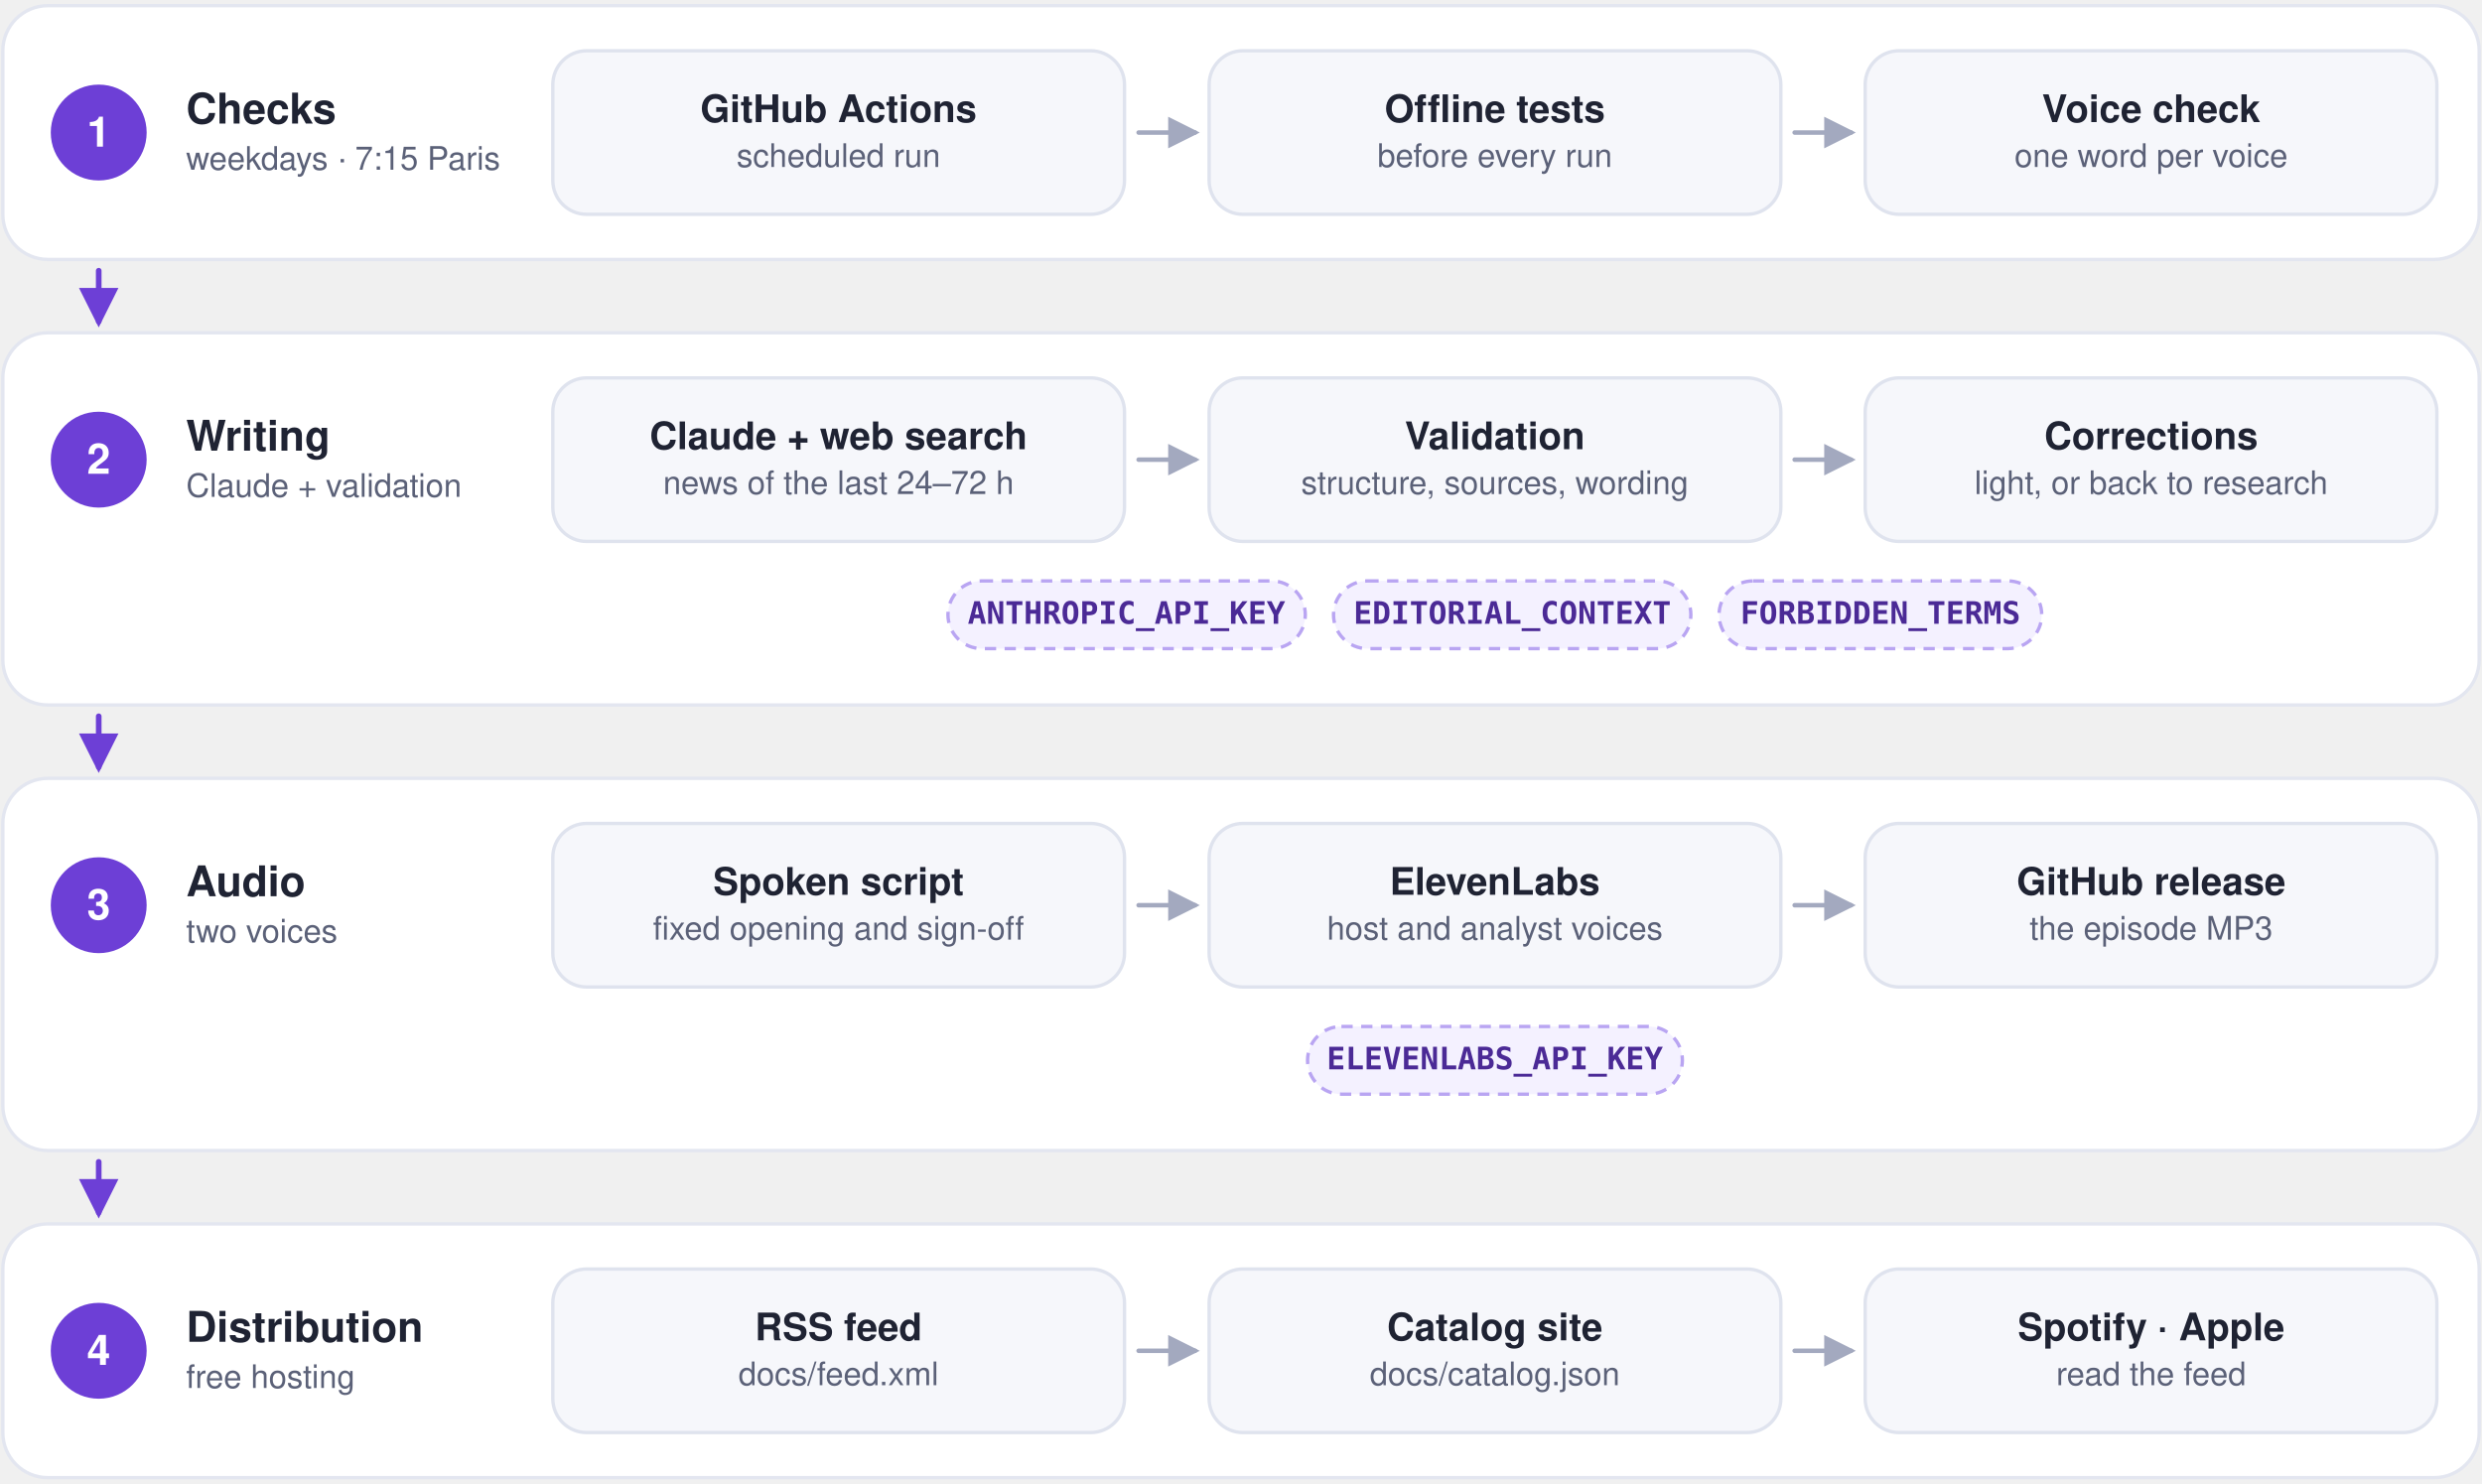
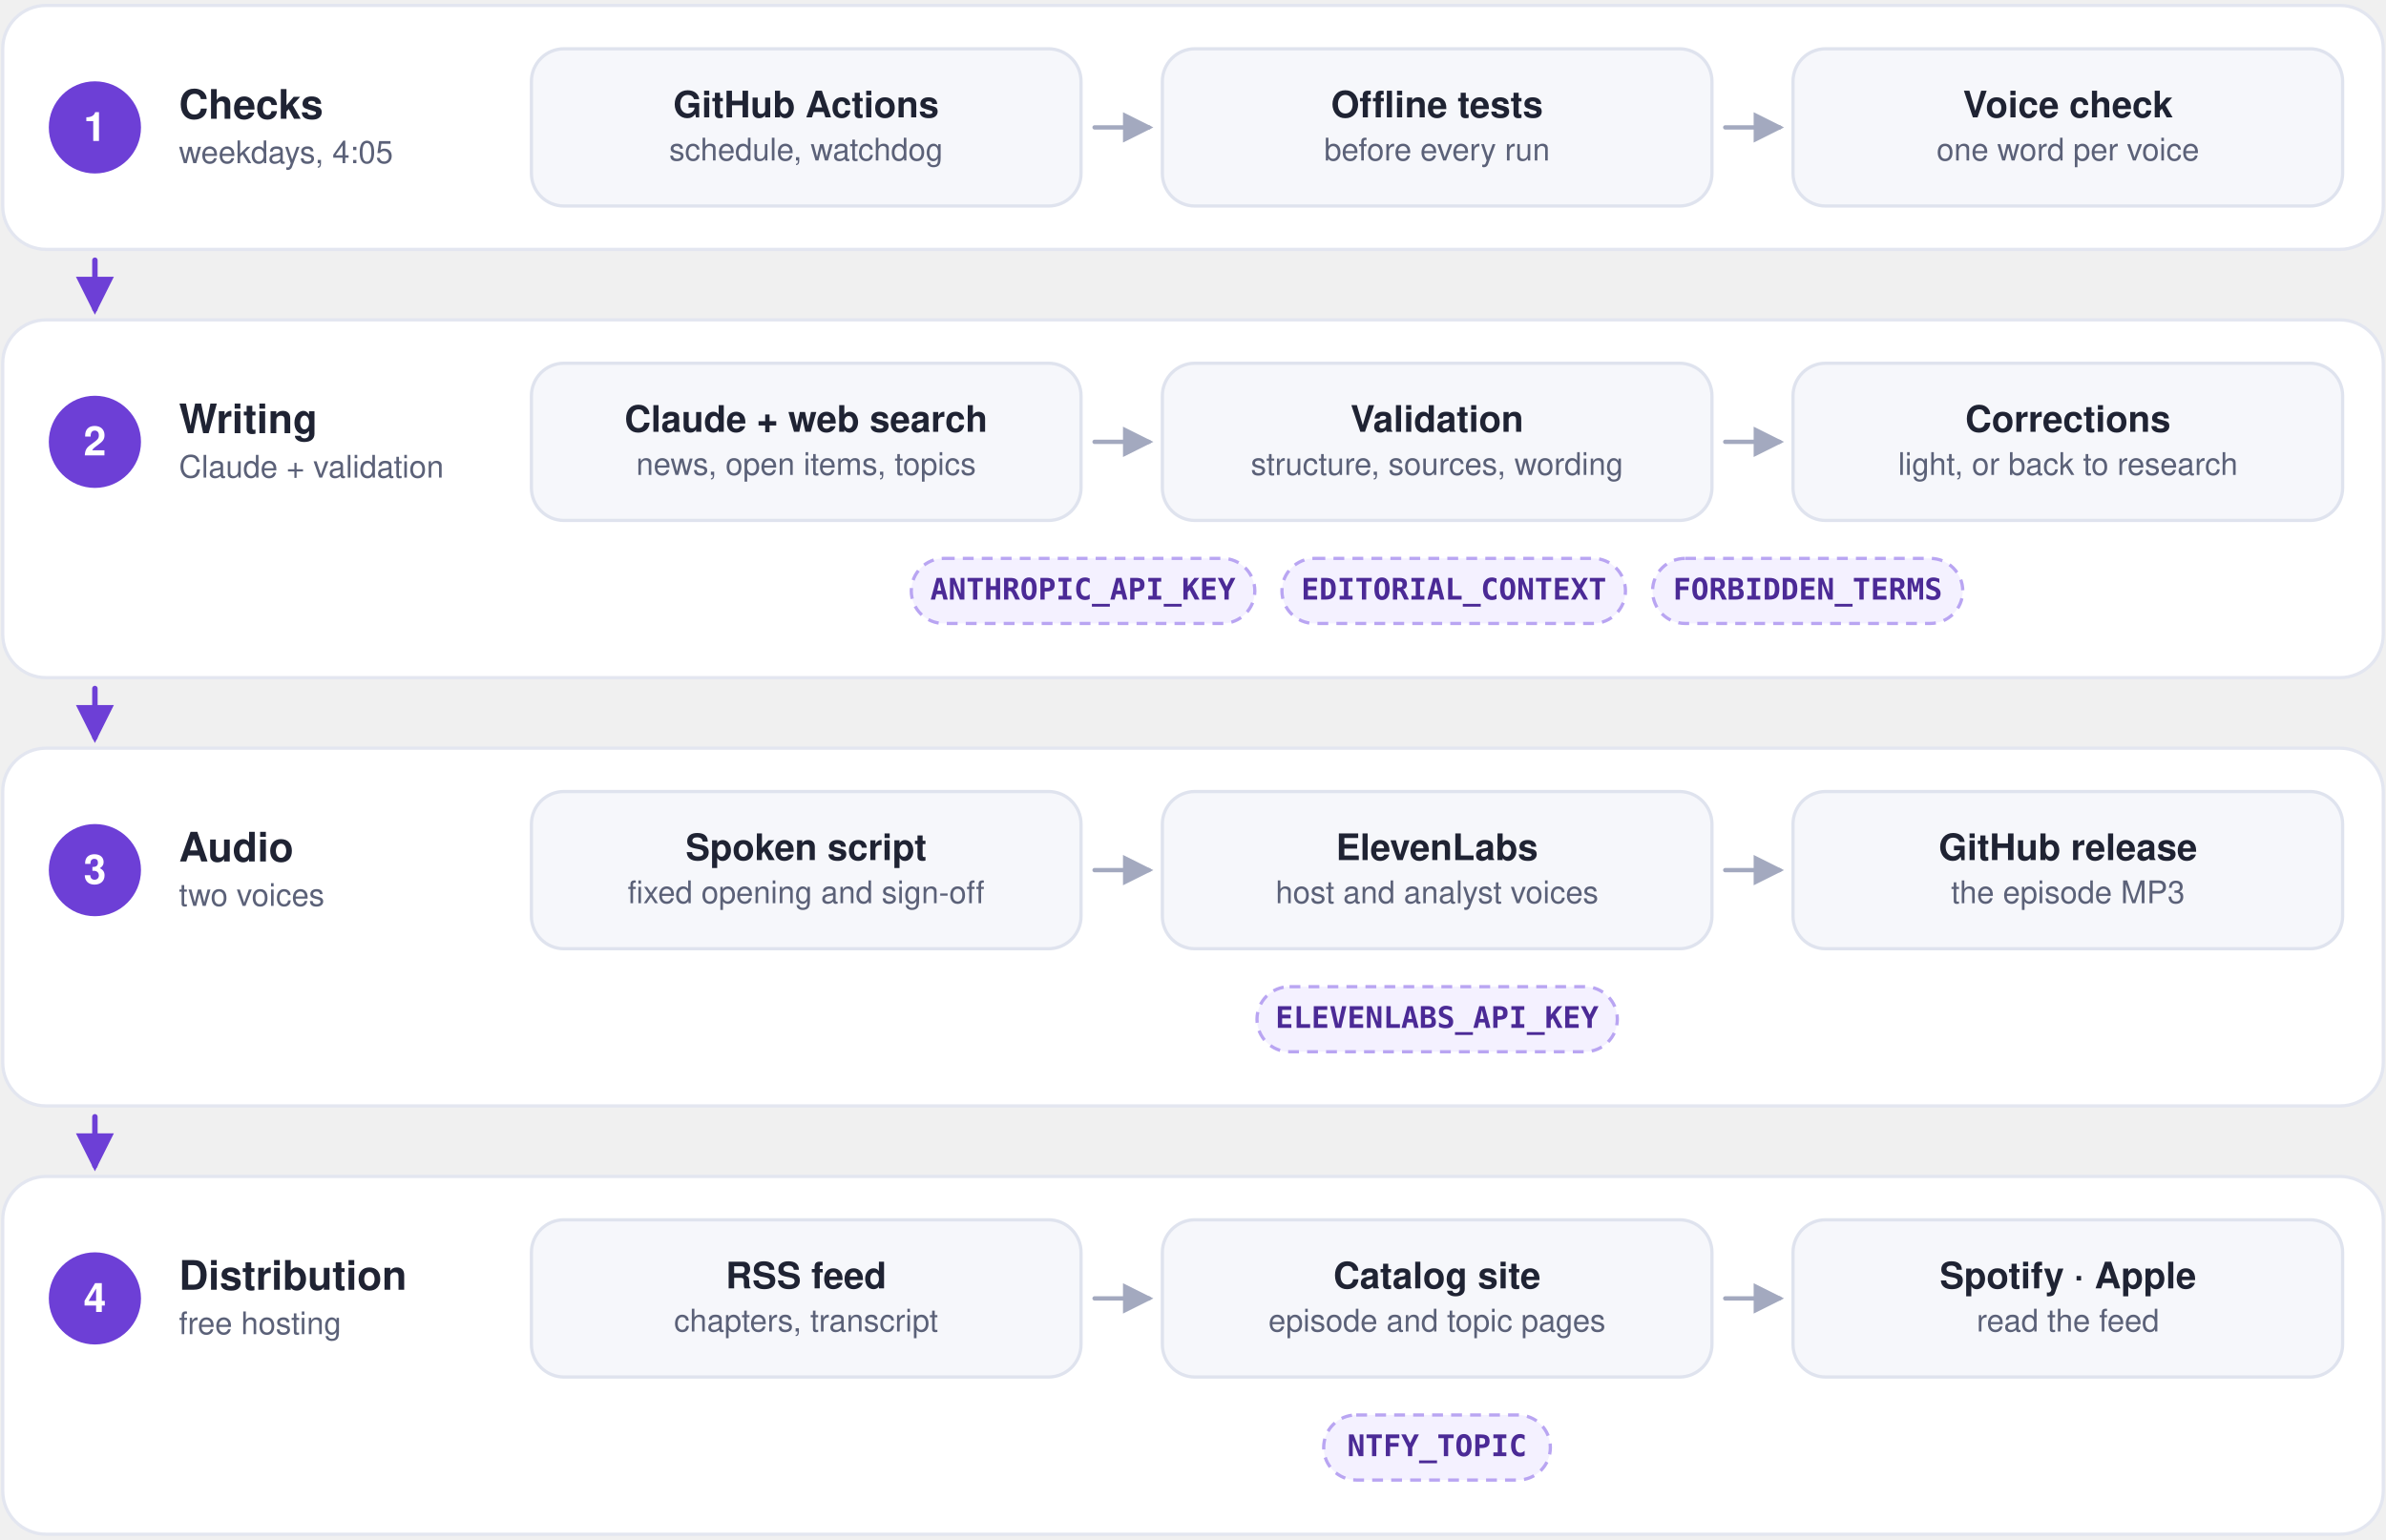
- <svg xmlns="http://www.w3.org/2000/svg" viewBox="0 0 880 526" width="880" height="526" role="img" aria-label="The pipeline: checks, writing, audio, distribution">
+ <svg xmlns="http://www.w3.org/2000/svg" viewBox="0 0 880 568" width="880" height="568" role="img" aria-label="The pipeline: checks, writing, audio, distribution">
  <defs>
    <marker id="a6d3fd6" viewBox="0 0 10 10" refX="8.5" refY="5" markerWidth="7" markerHeight="7" orient="auto-start-reverse">
      <path d="M0,0 L10,5 L0,10 z" fill="#6d3fd6" />
    </marker>
  </defs>
  <defs>
    <marker id="aa3a9bf" viewBox="0 0 10 10" refX="8.5" refY="5" markerWidth="7" markerHeight="7" orient="auto-start-reverse">
      <path d="M0,0 L10,5 L0,10 z" fill="#a3a9bf" />
    </marker>
  </defs>
  <rect x="1.0" y="2.0" width="878.0" height="90.0" rx="16" fill="#ffffff" stroke="#e3e6f0" stroke-width="1.2" />
  <g class="box">
    <rect x="18.0" y="30.0" width="34.0" height="34.0" rx="17" fill="#6d3fd6" stroke="none" stroke-width="1.2" class="frame" />
    <text x="35.0" y="52.0" font-family="-apple-system, BlinkMacSystemFont, 'Segoe UI', Helvetica, Arial, sans-serif" font-size="15" font-weight="700" fill="#ffffff" text-anchor="middle">1</text>
  </g>
  <g class="box">
    <rect x="60.0" y="23.0" width="124.0" height="48.0" rx="12" fill="none" stroke="none" stroke-width="1.2" class="frame" />
    <text x="66.0" y="43.8" font-family="-apple-system, BlinkMacSystemFont, 'Segoe UI', Helvetica, Arial, sans-serif" font-size="15" font-weight="700" fill="#1f2333" text-anchor="start">Checks</text>
-     <text x="66.0" y="60.2" font-family="-apple-system, BlinkMacSystemFont, 'Segoe UI', Helvetica, Arial, sans-serif" font-size="11.5" font-weight="400" fill="#5b6178" text-anchor="start">weekdays · 7:15 Paris</text>
+     <text x="66.0" y="60.2" font-family="-apple-system, BlinkMacSystemFont, 'Segoe UI', Helvetica, Arial, sans-serif" font-size="11.5" font-weight="400" fill="#5b6178" text-anchor="start">weekdays, 4:05</text>
  </g>
  <g class="box">
    <rect x="196.0" y="18.0" width="202.7" height="58.0" rx="12" fill="#f6f7fb" stroke="#dfe3ee" stroke-width="1.2" class="frame" />
    <text x="297.3" y="43.3" font-family="-apple-system, BlinkMacSystemFont, 'Segoe UI', Helvetica, Arial, sans-serif" font-size="13.5" font-weight="650" fill="#1f2333" text-anchor="middle">GitHub Actions</text>
-     <text x="297.3" y="59.2" font-family="-apple-system, BlinkMacSystemFont, 'Segoe UI', Helvetica, Arial, sans-serif" font-size="11.5" font-weight="400" fill="#5b6178" text-anchor="middle">scheduled run</text>
+     <text x="297.3" y="59.2" font-family="-apple-system, BlinkMacSystemFont, 'Segoe UI', Helvetica, Arial, sans-serif" font-size="11.5" font-weight="400" fill="#5b6178" text-anchor="middle">schedule, watchdog</text>
  </g>
  <g class="box">
    <rect x="428.7" y="18.0" width="202.7" height="58.0" rx="12" fill="#f6f7fb" stroke="#dfe3ee" stroke-width="1.2" class="frame" />
    <text x="530.0" y="43.3" font-family="-apple-system, BlinkMacSystemFont, 'Segoe UI', Helvetica, Arial, sans-serif" font-size="13.5" font-weight="650" fill="#1f2333" text-anchor="middle">Offline tests</text>
    <text x="530.0" y="59.2" font-family="-apple-system, BlinkMacSystemFont, 'Segoe UI', Helvetica, Arial, sans-serif" font-size="11.5" font-weight="400" fill="#5b6178" text-anchor="middle">before every run</text>
  </g>
  <path d="M403.7,47.0 L423.7,47.0" fill="none" stroke="#a3a9bf" stroke-width="1.6" stroke-linecap="round" stroke-linejoin="round" marker-end="url(#aa3a9bf)" />
  <g class="box">
    <rect x="661.3" y="18.0" width="202.7" height="58.0" rx="12" fill="#f6f7fb" stroke="#dfe3ee" stroke-width="1.2" class="frame" />
    <text x="762.7" y="43.3" font-family="-apple-system, BlinkMacSystemFont, 'Segoe UI', Helvetica, Arial, sans-serif" font-size="13.5" font-weight="650" fill="#1f2333" text-anchor="middle">Voice check</text>
    <text x="762.7" y="59.2" font-family="-apple-system, BlinkMacSystemFont, 'Segoe UI', Helvetica, Arial, sans-serif" font-size="11.5" font-weight="400" fill="#5b6178" text-anchor="middle">one word per voice</text>
  </g>
  <path d="M636.3,47.0 L656.3,47.0" fill="none" stroke="#a3a9bf" stroke-width="1.6" stroke-linecap="round" stroke-linejoin="round" marker-end="url(#aa3a9bf)" />
  <path d="M35,96.0 L35,114.0" fill="none" stroke="#6d3fd6" stroke-width="2" stroke-linecap="round" stroke-linejoin="round" marker-end="url(#a6d3fd6)" />
  <rect x="1.0" y="118.0" width="878.0" height="132.0" rx="16" fill="#ffffff" stroke="#e3e6f0" stroke-width="1.2" />
  <g class="box">
    <rect x="18.0" y="146.0" width="34.0" height="34.0" rx="17" fill="#6d3fd6" stroke="none" stroke-width="1.2" class="frame" />
    <text x="35.0" y="168.0" font-family="-apple-system, BlinkMacSystemFont, 'Segoe UI', Helvetica, Arial, sans-serif" font-size="15" font-weight="700" fill="#ffffff" text-anchor="middle">2</text>
  </g>
  <g class="box">
    <rect x="60.0" y="139.0" width="124.0" height="48.0" rx="12" fill="none" stroke="none" stroke-width="1.2" class="frame" />
    <text x="66.0" y="159.8" font-family="-apple-system, BlinkMacSystemFont, 'Segoe UI', Helvetica, Arial, sans-serif" font-size="15" font-weight="700" fill="#1f2333" text-anchor="start">Writing</text>
    <text x="66.0" y="176.2" font-family="-apple-system, BlinkMacSystemFont, 'Segoe UI', Helvetica, Arial, sans-serif" font-size="11.5" font-weight="400" fill="#5b6178" text-anchor="start">Claude + validation</text>
  </g>
  <g class="box">
    <rect x="196.0" y="134.0" width="202.7" height="58.0" rx="12" fill="#f6f7fb" stroke="#dfe3ee" stroke-width="1.2" class="frame" />
    <text x="297.3" y="159.3" font-family="-apple-system, BlinkMacSystemFont, 'Segoe UI', Helvetica, Arial, sans-serif" font-size="13.5" font-weight="650" fill="#1f2333" text-anchor="middle">Claude + web search</text>
-     <text x="297.3" y="175.2" font-family="-apple-system, BlinkMacSystemFont, 'Segoe UI', Helvetica, Arial, sans-serif" font-size="11.5" font-weight="400" fill="#5b6178" text-anchor="middle">news of the last 24–72 h</text>
+     <text x="297.3" y="175.2" font-family="-apple-system, BlinkMacSystemFont, 'Segoe UI', Helvetica, Arial, sans-serif" font-size="11.5" font-weight="400" fill="#5b6178" text-anchor="middle">news, open items, topics</text>
  </g>
  <g class="box">
    <rect x="428.7" y="134.0" width="202.7" height="58.0" rx="12" fill="#f6f7fb" stroke="#dfe3ee" stroke-width="1.2" class="frame" />
    <text x="530.0" y="159.3" font-family="-apple-system, BlinkMacSystemFont, 'Segoe UI', Helvetica, Arial, sans-serif" font-size="13.5" font-weight="650" fill="#1f2333" text-anchor="middle">Validation</text>
    <text x="530.0" y="175.2" font-family="-apple-system, BlinkMacSystemFont, 'Segoe UI', Helvetica, Arial, sans-serif" font-size="11.5" font-weight="400" fill="#5b6178" text-anchor="middle">structure, sources, wording</text>
  </g>
  <path d="M403.7,163.0 L423.7,163.0" fill="none" stroke="#a3a9bf" stroke-width="1.6" stroke-linecap="round" stroke-linejoin="round" marker-end="url(#aa3a9bf)" />
  <g class="box">
    <rect x="661.3" y="134.0" width="202.7" height="58.0" rx="12" fill="#f6f7fb" stroke="#dfe3ee" stroke-width="1.2" class="frame" />
    <text x="762.7" y="159.3" font-family="-apple-system, BlinkMacSystemFont, 'Segoe UI', Helvetica, Arial, sans-serif" font-size="13.5" font-weight="650" fill="#1f2333" text-anchor="middle">Corrections</text>
    <text x="762.7" y="175.2" font-family="-apple-system, BlinkMacSystemFont, 'Segoe UI', Helvetica, Arial, sans-serif" font-size="11.5" font-weight="400" fill="#5b6178" text-anchor="middle">light, or back to research</text>
  </g>
  <path d="M636.3,163.0 L656.3,163.0" fill="none" stroke="#a3a9bf" stroke-width="1.6" stroke-linecap="round" stroke-linejoin="round" marker-end="url(#aa3a9bf)" />
  <g class="box">
    <rect x="336.1" y="206.0" width="126.7" height="24.0" rx="12" fill="#f4f1ff" stroke="#b9a5f2" stroke-width="1.2" stroke-dasharray="4 3" class="frame" />
    <text x="399.4" y="221.2" font-family="ui-monospace, SFMono-Regular, Menlo, Consolas, monospace" font-size="11" font-weight="600" fill="#4b2a96" text-anchor="middle">ANTHROPIC_API_KEY</text>
  </g>
  <g class="box">
    <rect x="472.8" y="206.0" width="126.7" height="24.0" rx="12" fill="#f4f1ff" stroke="#b9a5f2" stroke-width="1.2" stroke-dasharray="4 3" class="frame" />
    <text x="536.2" y="221.2" font-family="ui-monospace, SFMono-Regular, Menlo, Consolas, monospace" font-size="11" font-weight="600" fill="#4b2a96" text-anchor="middle">EDITORIAL_CONTEXT</text>
  </g>
  <g class="box">
    <rect x="609.5" y="206.0" width="114.4" height="24.0" rx="12" fill="#f4f1ff" stroke="#b9a5f2" stroke-width="1.2" stroke-dasharray="4 3" class="frame" />
    <text x="666.7" y="221.2" font-family="ui-monospace, SFMono-Regular, Menlo, Consolas, monospace" font-size="11" font-weight="600" fill="#4b2a96" text-anchor="middle">FORBIDDEN_TERMS</text>
  </g>
  <path d="M35,254.0 L35,272.0" fill="none" stroke="#6d3fd6" stroke-width="2" stroke-linecap="round" stroke-linejoin="round" marker-end="url(#a6d3fd6)" />
  <rect x="1.0" y="276.0" width="878.0" height="132.0" rx="16" fill="#ffffff" stroke="#e3e6f0" stroke-width="1.2" />
  <g class="box">
    <rect x="18.0" y="304.0" width="34.0" height="34.0" rx="17" fill="#6d3fd6" stroke="none" stroke-width="1.2" class="frame" />
    <text x="35.0" y="326.0" font-family="-apple-system, BlinkMacSystemFont, 'Segoe UI', Helvetica, Arial, sans-serif" font-size="15" font-weight="700" fill="#ffffff" text-anchor="middle">3</text>
  </g>
  <g class="box">
    <rect x="60.0" y="297.0" width="124.0" height="48.0" rx="12" fill="none" stroke="none" stroke-width="1.2" class="frame" />
    <text x="66.0" y="317.8" font-family="-apple-system, BlinkMacSystemFont, 'Segoe UI', Helvetica, Arial, sans-serif" font-size="15" font-weight="700" fill="#1f2333" text-anchor="start">Audio</text>
    <text x="66.0" y="334.2" font-family="-apple-system, BlinkMacSystemFont, 'Segoe UI', Helvetica, Arial, sans-serif" font-size="11.5" font-weight="400" fill="#5b6178" text-anchor="start">two voices</text>
  </g>
  <g class="box">
    <rect x="196.0" y="292.0" width="202.7" height="58.0" rx="12" fill="#f6f7fb" stroke="#dfe3ee" stroke-width="1.2" class="frame" />
    <text x="297.3" y="317.3" font-family="-apple-system, BlinkMacSystemFont, 'Segoe UI', Helvetica, Arial, sans-serif" font-size="13.5" font-weight="650" fill="#1f2333" text-anchor="middle">Spoken script</text>
    <text x="297.3" y="333.2" font-family="-apple-system, BlinkMacSystemFont, 'Segoe UI', Helvetica, Arial, sans-serif" font-size="11.5" font-weight="400" fill="#5b6178" text-anchor="middle">fixed opening and sign-off</text>
  </g>
  <g class="box">
    <rect x="428.7" y="292.0" width="202.7" height="58.0" rx="12" fill="#f6f7fb" stroke="#dfe3ee" stroke-width="1.2" class="frame" />
    <text x="530.0" y="317.3" font-family="-apple-system, BlinkMacSystemFont, 'Segoe UI', Helvetica, Arial, sans-serif" font-size="13.5" font-weight="650" fill="#1f2333" text-anchor="middle">ElevenLabs</text>
    <text x="530.0" y="333.2" font-family="-apple-system, BlinkMacSystemFont, 'Segoe UI', Helvetica, Arial, sans-serif" font-size="11.5" font-weight="400" fill="#5b6178" text-anchor="middle">host and analyst voices</text>
  </g>
  <path d="M403.7,321.0 L423.7,321.0" fill="none" stroke="#a3a9bf" stroke-width="1.6" stroke-linecap="round" stroke-linejoin="round" marker-end="url(#aa3a9bf)" />
  <g class="box">
    <rect x="661.3" y="292.0" width="202.7" height="58.0" rx="12" fill="#f6f7fb" stroke="#dfe3ee" stroke-width="1.2" class="frame" />
    <text x="762.7" y="317.3" font-family="-apple-system, BlinkMacSystemFont, 'Segoe UI', Helvetica, Arial, sans-serif" font-size="13.5" font-weight="650" fill="#1f2333" text-anchor="middle">GitHub release</text>
    <text x="762.7" y="333.2" font-family="-apple-system, BlinkMacSystemFont, 'Segoe UI', Helvetica, Arial, sans-serif" font-size="11.5" font-weight="400" fill="#5b6178" text-anchor="middle">the episode MP3</text>
  </g>
  <path d="M636.3,321.0 L656.3,321.0" fill="none" stroke="#a3a9bf" stroke-width="1.6" stroke-linecap="round" stroke-linejoin="round" marker-end="url(#aa3a9bf)" />
  <g class="box">
    <rect x="463.6" y="364.0" width="132.9" height="24.0" rx="12" fill="#f4f1ff" stroke="#b9a5f2" stroke-width="1.2" stroke-dasharray="4 3" class="frame" />
    <text x="530.0" y="379.2" font-family="ui-monospace, SFMono-Regular, Menlo, Consolas, monospace" font-size="11" font-weight="600" fill="#4b2a96" text-anchor="middle">ELEVENLABS_API_KEY</text>
  </g>
  <path d="M35,412.0 L35,430.0" fill="none" stroke="#6d3fd6" stroke-width="2" stroke-linecap="round" stroke-linejoin="round" marker-end="url(#a6d3fd6)" />
-   <rect x="1.0" y="434.0" width="878.0" height="90.0" rx="16" fill="#ffffff" stroke="#e3e6f0" stroke-width="1.2" />
+   <rect x="1.0" y="434.0" width="878.0" height="132.0" rx="16" fill="#ffffff" stroke="#e3e6f0" stroke-width="1.2" />
  <g class="box">
    <rect x="18.0" y="462.0" width="34.0" height="34.0" rx="17" fill="#6d3fd6" stroke="none" stroke-width="1.2" class="frame" />
    <text x="35.0" y="484.0" font-family="-apple-system, BlinkMacSystemFont, 'Segoe UI', Helvetica, Arial, sans-serif" font-size="15" font-weight="700" fill="#ffffff" text-anchor="middle">4</text>
  </g>
  <g class="box">
    <rect x="60.0" y="455.0" width="124.0" height="48.0" rx="12" fill="none" stroke="none" stroke-width="1.2" class="frame" />
    <text x="66.0" y="475.8" font-family="-apple-system, BlinkMacSystemFont, 'Segoe UI', Helvetica, Arial, sans-serif" font-size="15" font-weight="700" fill="#1f2333" text-anchor="start">Distribution</text>
    <text x="66.0" y="492.2" font-family="-apple-system, BlinkMacSystemFont, 'Segoe UI', Helvetica, Arial, sans-serif" font-size="11.5" font-weight="400" fill="#5b6178" text-anchor="start">free hosting</text>
  </g>
  <g class="box">
    <rect x="196.0" y="450.0" width="202.7" height="58.0" rx="12" fill="#f6f7fb" stroke="#dfe3ee" stroke-width="1.2" class="frame" />
    <text x="297.3" y="475.3" font-family="-apple-system, BlinkMacSystemFont, 'Segoe UI', Helvetica, Arial, sans-serif" font-size="13.5" font-weight="650" fill="#1f2333" text-anchor="middle">RSS feed</text>
-     <text x="297.3" y="491.2" font-family="-apple-system, BlinkMacSystemFont, 'Segoe UI', Helvetica, Arial, sans-serif" font-size="11.5" font-weight="400" fill="#5b6178" text-anchor="middle">docs/feed.xml</text>
+     <text x="297.3" y="491.2" font-family="-apple-system, BlinkMacSystemFont, 'Segoe UI', Helvetica, Arial, sans-serif" font-size="11.5" font-weight="400" fill="#5b6178" text-anchor="middle">chapters, transcript</text>
  </g>
  <g class="box">
    <rect x="428.7" y="450.0" width="202.7" height="58.0" rx="12" fill="#f6f7fb" stroke="#dfe3ee" stroke-width="1.2" class="frame" />
    <text x="530.0" y="475.3" font-family="-apple-system, BlinkMacSystemFont, 'Segoe UI', Helvetica, Arial, sans-serif" font-size="13.5" font-weight="650" fill="#1f2333" text-anchor="middle">Catalog site</text>
-     <text x="530.0" y="491.2" font-family="-apple-system, BlinkMacSystemFont, 'Segoe UI', Helvetica, Arial, sans-serif" font-size="11.5" font-weight="400" fill="#5b6178" text-anchor="middle">docs/catalog.json</text>
+     <text x="530.0" y="491.2" font-family="-apple-system, BlinkMacSystemFont, 'Segoe UI', Helvetica, Arial, sans-serif" font-size="11.5" font-weight="400" fill="#5b6178" text-anchor="middle">episode and topic pages</text>
  </g>
  <path d="M403.7,479.0 L423.7,479.0" fill="none" stroke="#a3a9bf" stroke-width="1.6" stroke-linecap="round" stroke-linejoin="round" marker-end="url(#aa3a9bf)" />
  <g class="box">
    <rect x="661.3" y="450.0" width="202.7" height="58.0" rx="12" fill="#f6f7fb" stroke="#dfe3ee" stroke-width="1.2" class="frame" />
    <text x="762.7" y="475.3" font-family="-apple-system, BlinkMacSystemFont, 'Segoe UI', Helvetica, Arial, sans-serif" font-size="13.5" font-weight="650" fill="#1f2333" text-anchor="middle">Spotify · Apple</text>
    <text x="762.7" y="491.2" font-family="-apple-system, BlinkMacSystemFont, 'Segoe UI', Helvetica, Arial, sans-serif" font-size="11.5" font-weight="400" fill="#5b6178" text-anchor="middle">read the feed</text>
  </g>
  <path d="M636.3,479.0 L656.3,479.0" fill="none" stroke="#a3a9bf" stroke-width="1.6" stroke-linecap="round" stroke-linejoin="round" marker-end="url(#aa3a9bf)" />
+   <g class="box">
+     <rect x="488.2" y="522.0" width="83.6" height="24.0" rx="12" fill="#f4f1ff" stroke="#b9a5f2" stroke-width="1.2" stroke-dasharray="4 3" class="frame" />
+     <text x="530.0" y="537.2" font-family="ui-monospace, SFMono-Regular, Menlo, Consolas, monospace" font-size="11" font-weight="600" fill="#4b2a96" text-anchor="middle">NTFY_TOPIC</text>
+   </g>
</svg>
